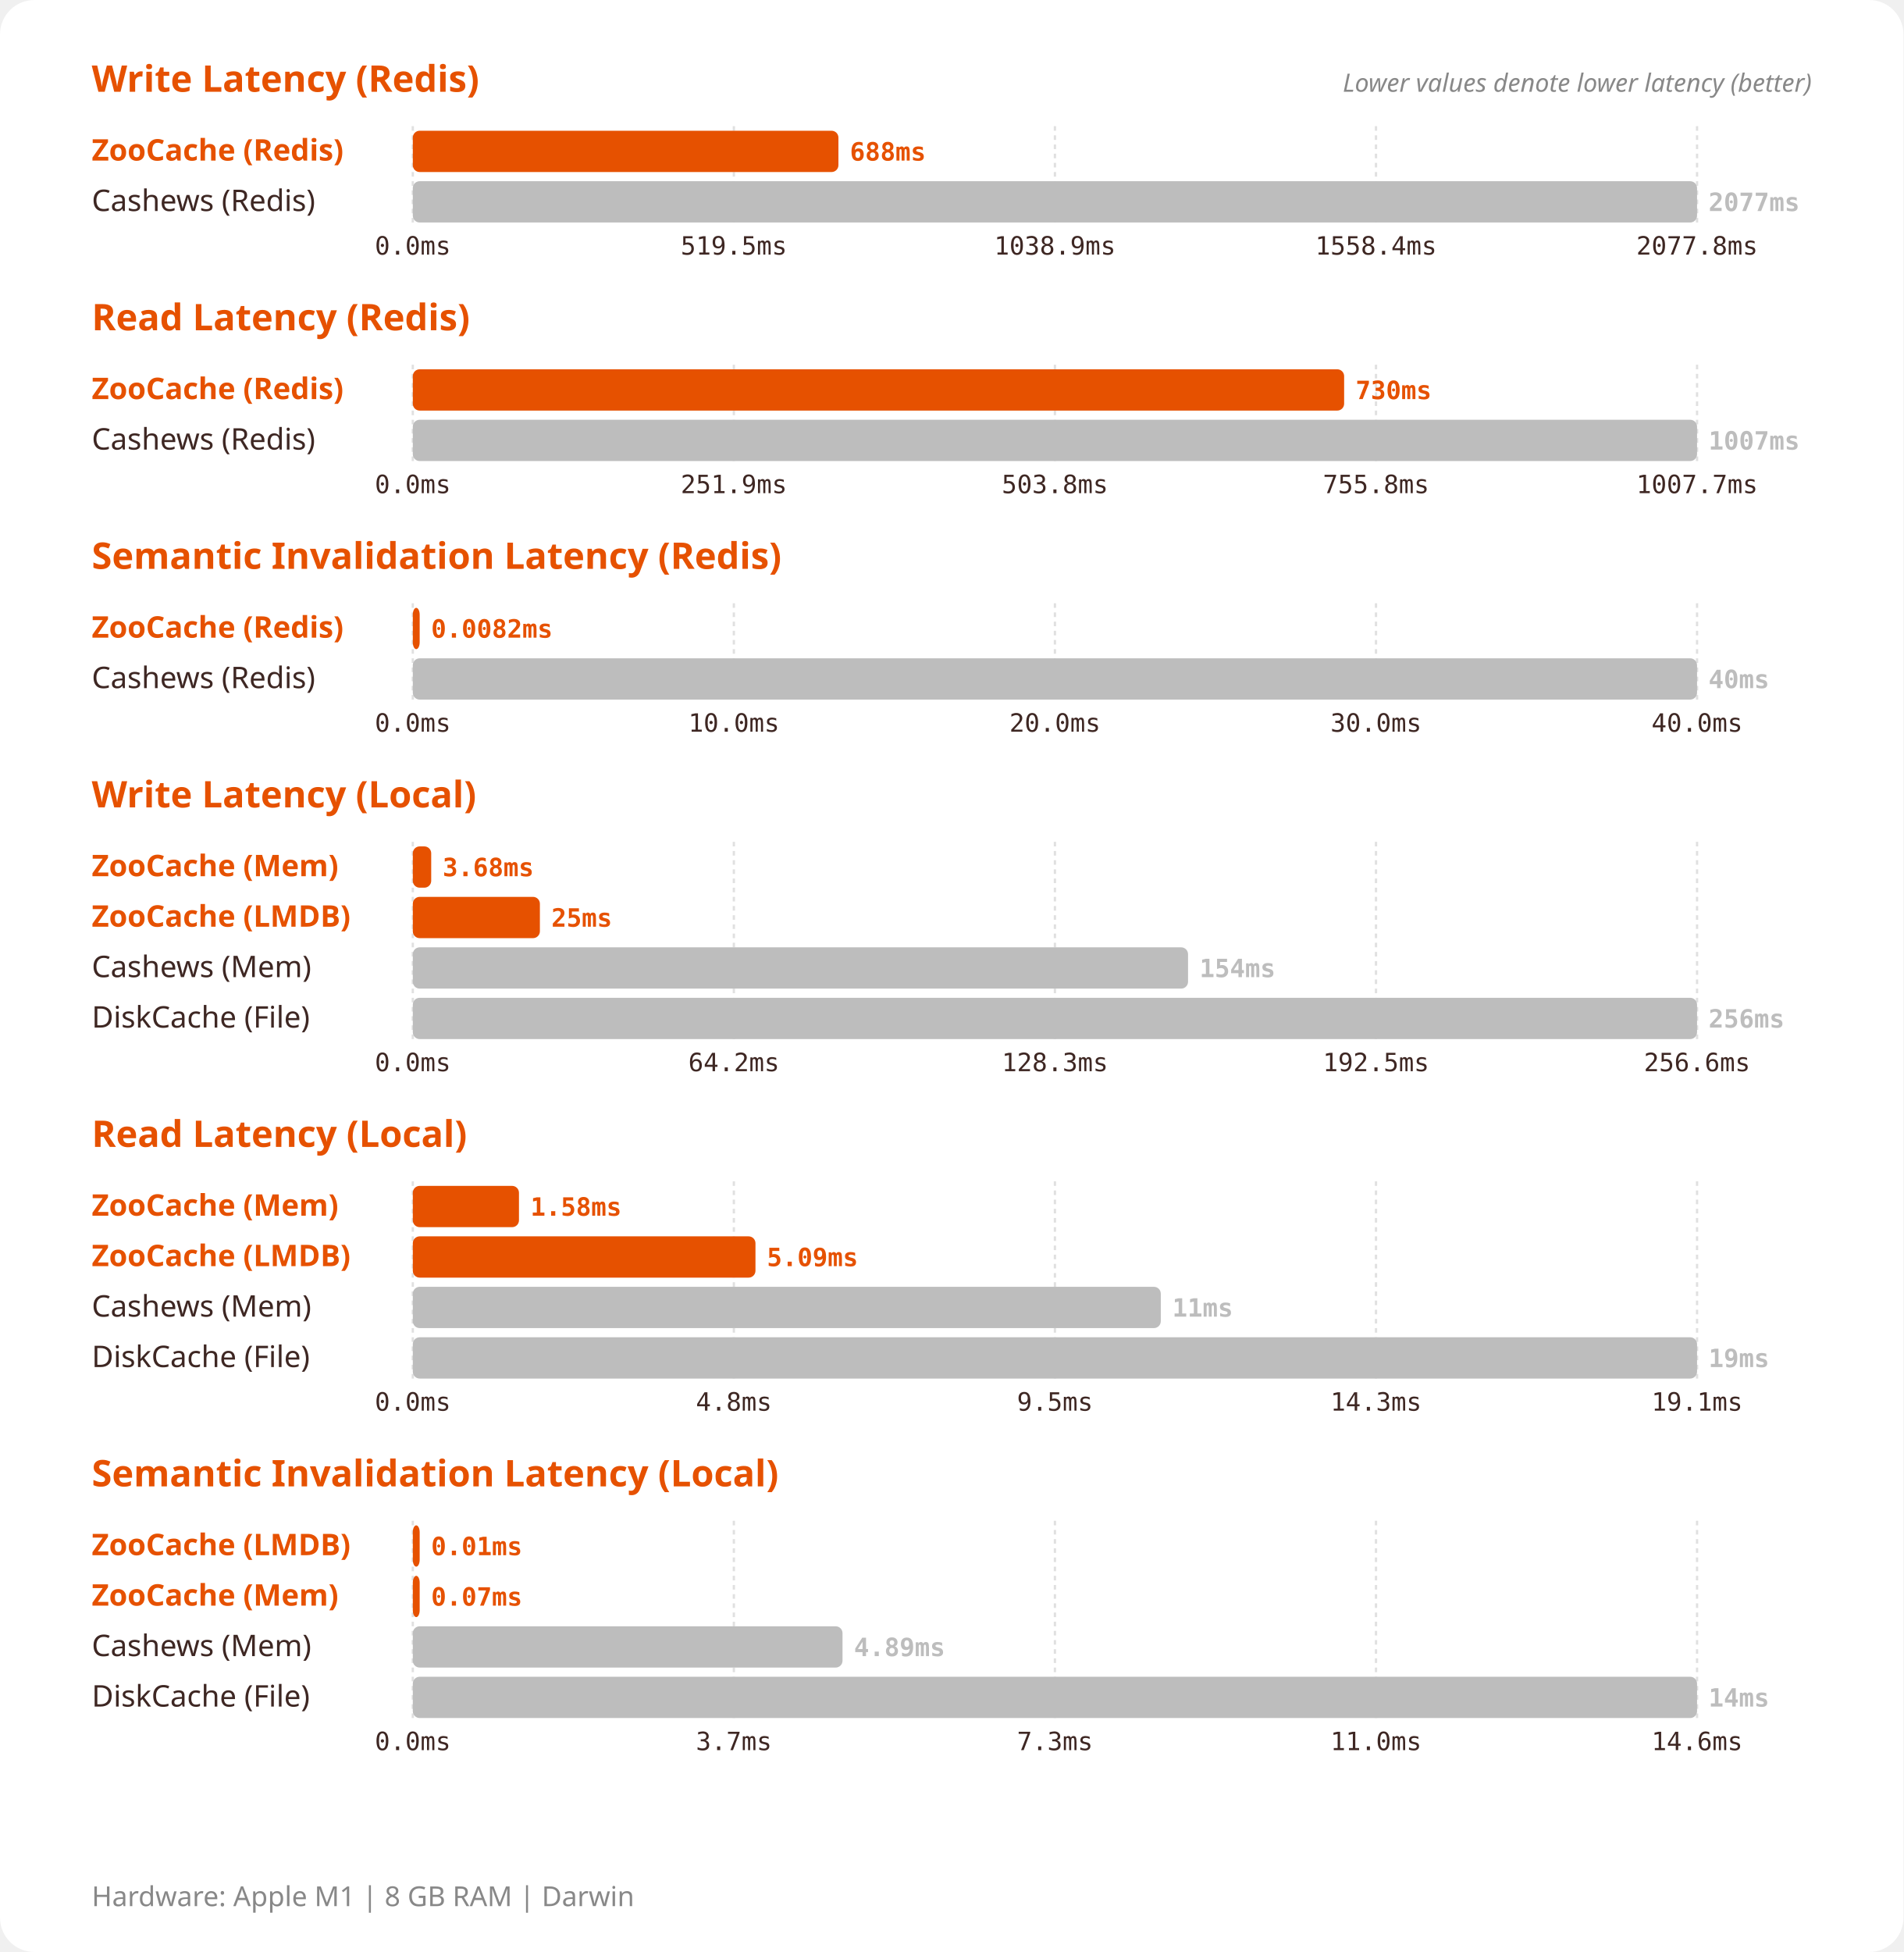
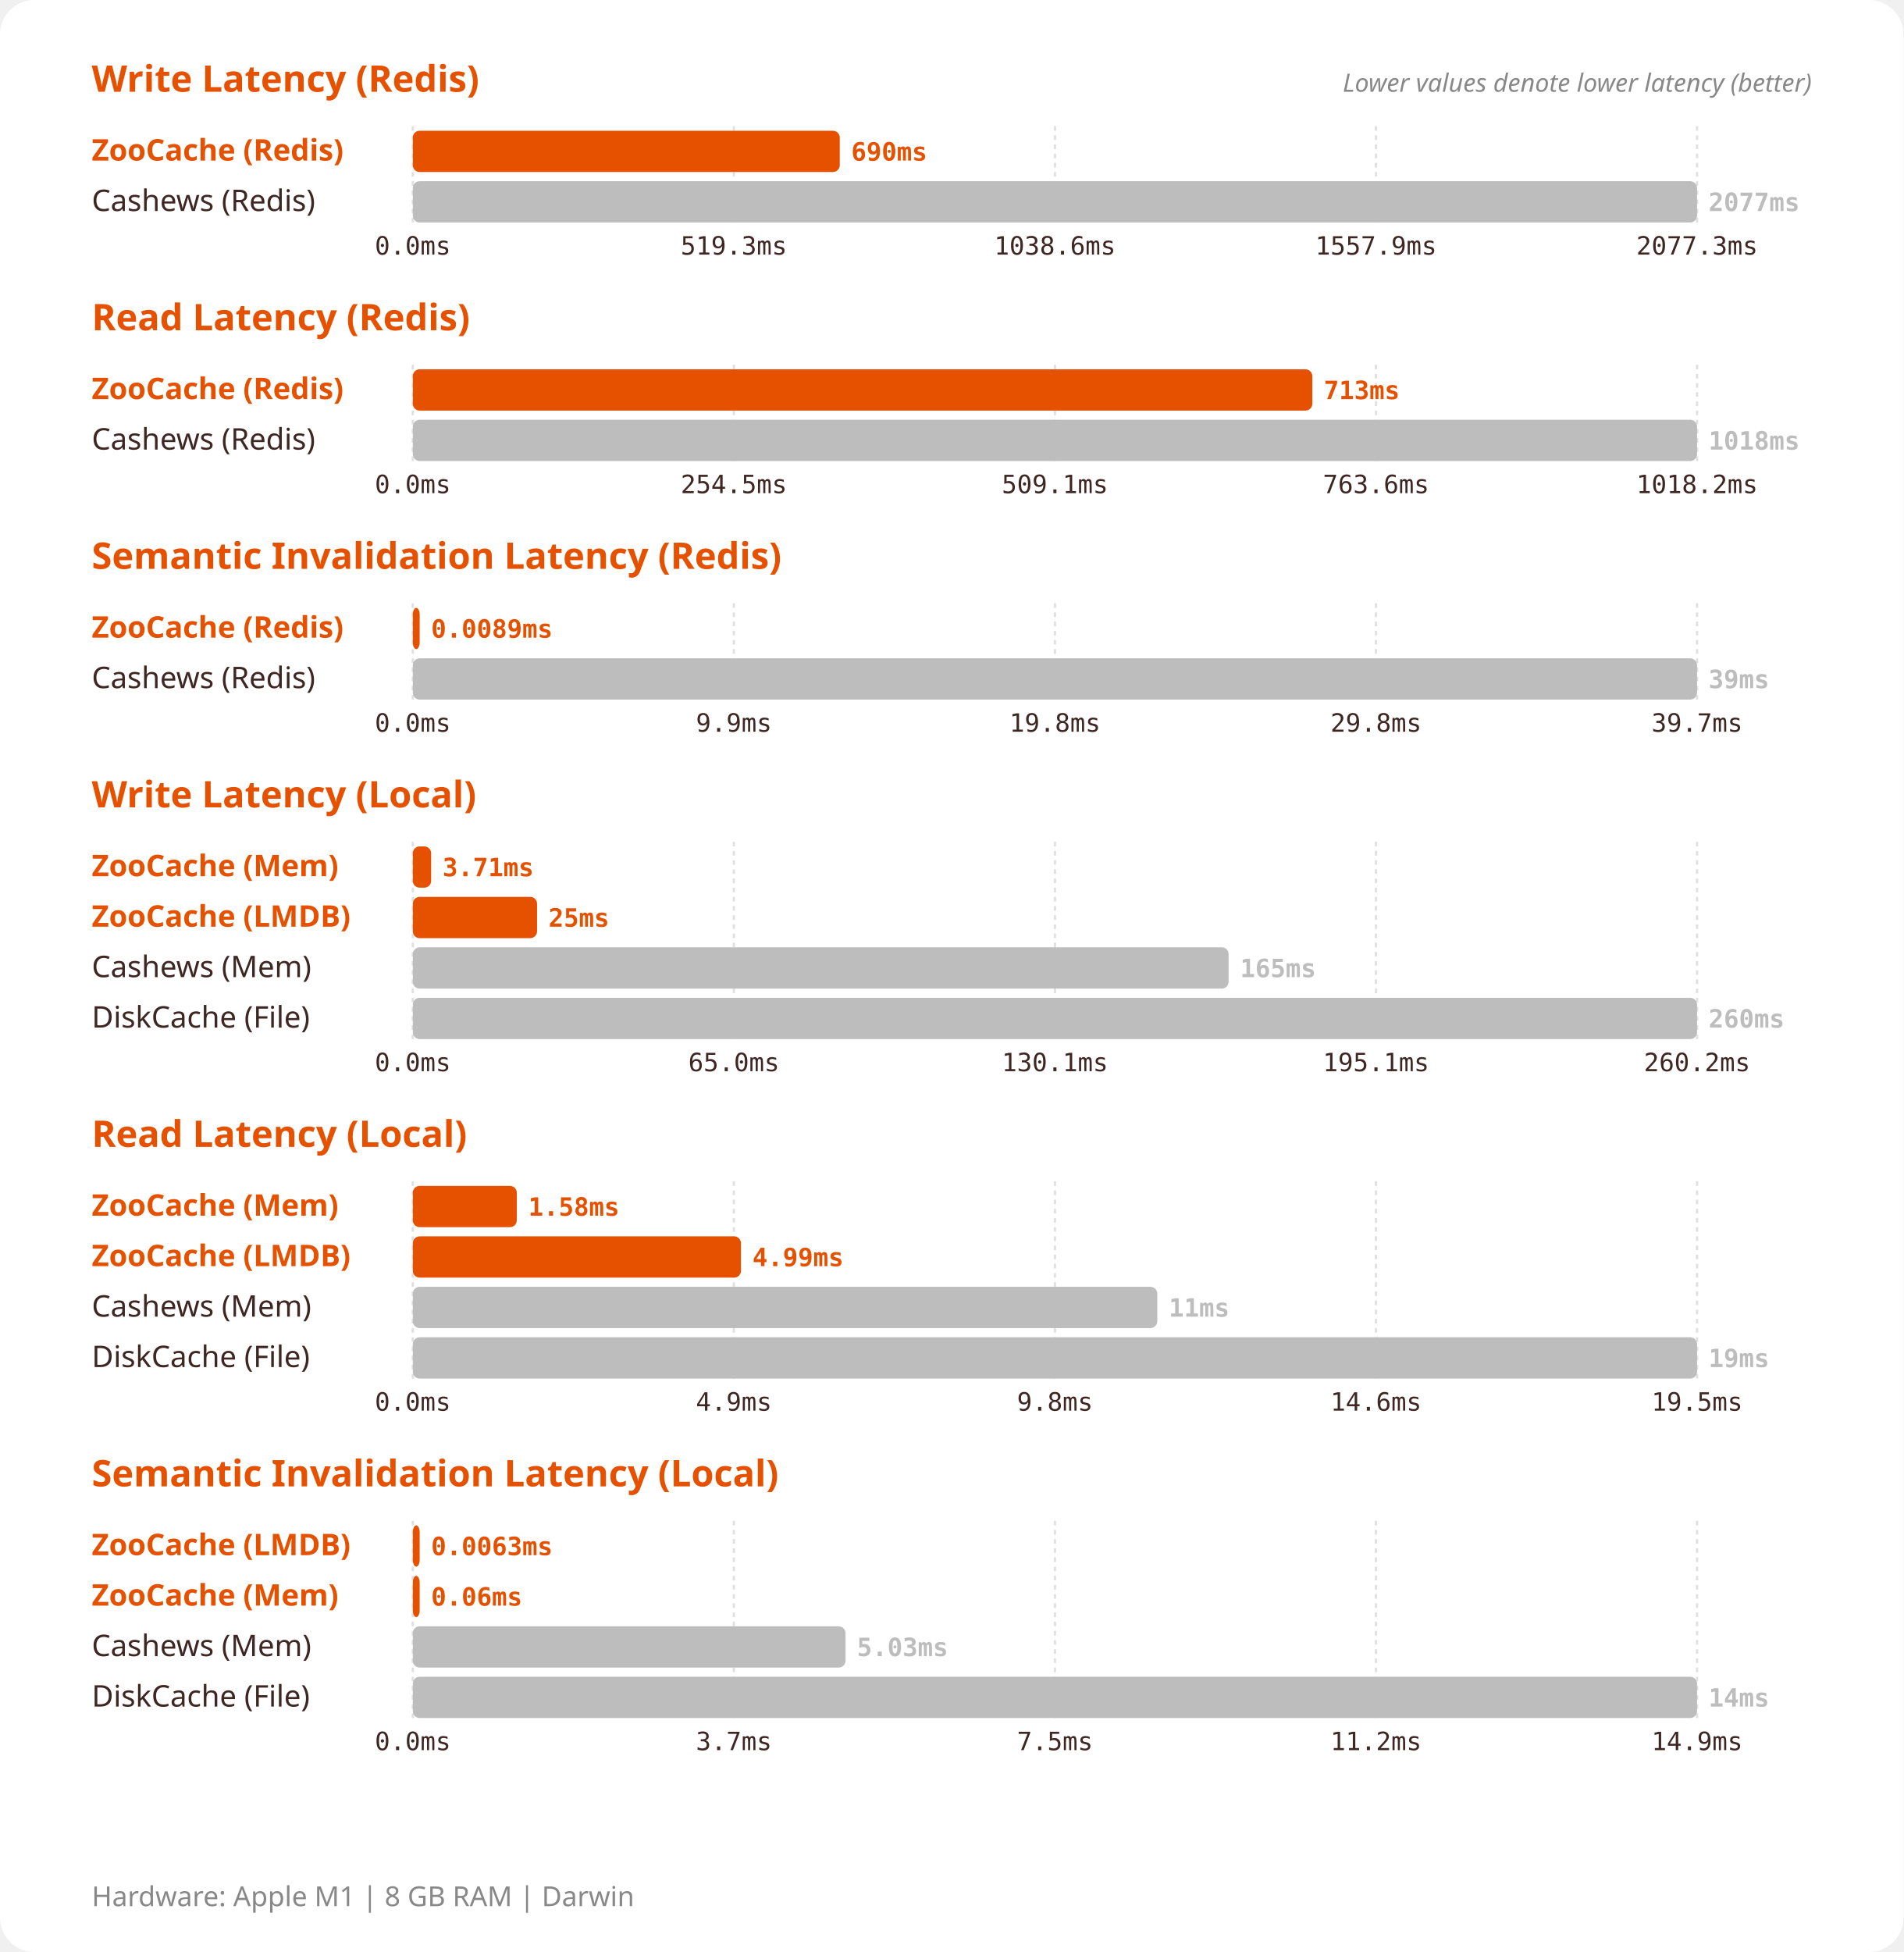
<svg xmlns="http://www.w3.org/2000/svg" width="830" height="851" viewBox="0 0 830 851">
  <style>
    .op-title { font-family: sans-serif; font-size: 16px; font-weight: bold; fill: #E65100; }
    .better-label { font-family: sans-serif; font-size: 11px; font-style: italic; fill: #888; }
    .axis-label { font-family: monospace; font-size: 11px; fill: #3E2723; }
    .lib-label { font-family: sans-serif; font-size: 13px; fill: #3E2723; }
    .zc-label { font-family: sans-serif; font-size: 13px; font-weight: bold; fill: #E65100; }
    .footer { font-family: sans-serif; font-size: 12px; fill: #888; }
  </style>
  <rect width="830" height="851" fill="#FFFFFF" rx="15" />
  <text x="790" y="40" class="better-label" text-anchor="end">Lower values denote lower latency (better)</text>
  <text x="40" y="40" class="op-title">Write Latency (Redis)</text>
  <line x1="180.0" y1="55" x2="180.0" y2="99" stroke="#E0E0E0" stroke-dasharray="2" />
  <text x="180.0" y="111" class="axis-label" text-anchor="middle">0.0ms</text>
  <line x1="320.0" y1="55" x2="320.0" y2="99" stroke="#E0E0E0" stroke-dasharray="2" />
-   <text x="320.0" y="111" class="axis-label" text-anchor="middle">519.5ms</text>
+   <text x="320.0" y="111" class="axis-label" text-anchor="middle">519.3ms</text>
  <line x1="460.0" y1="55" x2="460.0" y2="99" stroke="#E0E0E0" stroke-dasharray="2" />
-   <text x="460.0" y="111" class="axis-label" text-anchor="middle">1038.9ms</text>
+   <text x="460.0" y="111" class="axis-label" text-anchor="middle">1038.6ms</text>
  <line x1="600.0" y1="55" x2="600.0" y2="99" stroke="#E0E0E0" stroke-dasharray="2" />
-   <text x="600.0" y="111" class="axis-label" text-anchor="middle">1558.4ms</text>
+   <text x="600.0" y="111" class="axis-label" text-anchor="middle">1557.9ms</text>
  <line x1="740.0" y1="55" x2="740.0" y2="99" stroke="#E0E0E0" stroke-dasharray="2" />
-   <text x="740.0" y="111" class="axis-label" text-anchor="middle">2077.8ms</text>
+   <text x="740.0" y="111" class="axis-label" text-anchor="middle">2077.3ms</text>
  <text x="40" y="70" class="zc-label" text-anchor="start">ZooCache (Redis)</text>
-   <rect x="180" y="57" width="185.595" height="18" fill="#E65100" rx="3">
+   <rect x="180" y="57" width="186.181" height="18" fill="#E65100" rx="3">
    <animate attributeName="opacity" values="1;0.8;1" dur="2s" repeatCount="indefinite" />
  </rect>
-   <text x="370.595" y="70" class="axis-label" style="fill: #E65100; font-weight: bold;">688ms</text>
+   <text x="371.181" y="70" class="axis-label" style="fill: #E65100; font-weight: bold;">690ms</text>
  <text x="40" y="92" class="lib-label" text-anchor="start">Cashews (Redis)</text>
  <rect x="180" y="79" width="560.0" height="18" fill="#BDBDBD" rx="3">
  </rect>
  <text x="745.0" y="92" class="axis-label" style="fill: #BDBDBD; font-weight: bold;">2077ms</text>
  <text x="40" y="144" class="op-title">Read Latency (Redis)</text>
  <line x1="180.0" y1="159" x2="180.0" y2="203" stroke="#E0E0E0" stroke-dasharray="2" />
  <text x="180.0" y="215" class="axis-label" text-anchor="middle">0.0ms</text>
  <line x1="320.0" y1="159" x2="320.0" y2="203" stroke="#E0E0E0" stroke-dasharray="2" />
-   <text x="320.0" y="215" class="axis-label" text-anchor="middle">251.9ms</text>
+   <text x="320.0" y="215" class="axis-label" text-anchor="middle">254.5ms</text>
  <line x1="460.0" y1="159" x2="460.0" y2="203" stroke="#E0E0E0" stroke-dasharray="2" />
-   <text x="460.0" y="215" class="axis-label" text-anchor="middle">503.8ms</text>
+   <text x="460.0" y="215" class="axis-label" text-anchor="middle">509.1ms</text>
  <line x1="600.0" y1="159" x2="600.0" y2="203" stroke="#E0E0E0" stroke-dasharray="2" />
-   <text x="600.0" y="215" class="axis-label" text-anchor="middle">755.8ms</text>
+   <text x="600.0" y="215" class="axis-label" text-anchor="middle">763.6ms</text>
  <line x1="740.0" y1="159" x2="740.0" y2="203" stroke="#E0E0E0" stroke-dasharray="2" />
-   <text x="740.0" y="215" class="axis-label" text-anchor="middle">1007.7ms</text>
+   <text x="740.0" y="215" class="axis-label" text-anchor="middle">1018.2ms</text>
  <text x="40" y="174" class="zc-label" text-anchor="start">ZooCache (Redis)</text>
-   <rect x="180" y="161" width="406.108" height="18" fill="#E65100" rx="3">
+   <rect x="180" y="161" width="392.244" height="18" fill="#E65100" rx="3">
    <animate attributeName="opacity" values="1;0.8;1" dur="2s" repeatCount="indefinite" />
  </rect>
-   <text x="591.108" y="174" class="axis-label" style="fill: #E65100; font-weight: bold;">730ms</text>
+   <text x="577.244" y="174" class="axis-label" style="fill: #E65100; font-weight: bold;">713ms</text>
  <text x="40" y="196" class="lib-label" text-anchor="start">Cashews (Redis)</text>
  <rect x="180" y="183" width="560.0" height="18" fill="#BDBDBD" rx="3">
  </rect>
-   <text x="745.0" y="196" class="axis-label" style="fill: #BDBDBD; font-weight: bold;">1007ms</text>
+   <text x="745.0" y="196" class="axis-label" style="fill: #BDBDBD; font-weight: bold;">1018ms</text>
  <text x="40" y="248" class="op-title">Semantic Invalidation Latency (Redis)</text>
  <line x1="180.0" y1="263" x2="180.0" y2="307" stroke="#E0E0E0" stroke-dasharray="2" />
  <text x="180.0" y="319" class="axis-label" text-anchor="middle">0.0ms</text>
  <line x1="320.0" y1="263" x2="320.0" y2="307" stroke="#E0E0E0" stroke-dasharray="2" />
-   <text x="320.0" y="319" class="axis-label" text-anchor="middle">10.0ms</text>
+   <text x="320.0" y="319" class="axis-label" text-anchor="middle">9.9ms</text>
  <line x1="460.0" y1="263" x2="460.0" y2="307" stroke="#E0E0E0" stroke-dasharray="2" />
-   <text x="460.0" y="319" class="axis-label" text-anchor="middle">20.0ms</text>
+   <text x="460.0" y="319" class="axis-label" text-anchor="middle">19.8ms</text>
  <line x1="600.0" y1="263" x2="600.0" y2="307" stroke="#E0E0E0" stroke-dasharray="2" />
-   <text x="600.0" y="319" class="axis-label" text-anchor="middle">30.0ms</text>
+   <text x="600.0" y="319" class="axis-label" text-anchor="middle">29.8ms</text>
  <line x1="740.0" y1="263" x2="740.0" y2="307" stroke="#E0E0E0" stroke-dasharray="2" />
-   <text x="740.0" y="319" class="axis-label" text-anchor="middle">40.0ms</text>
+   <text x="740.0" y="319" class="axis-label" text-anchor="middle">39.7ms</text>
  <text x="40" y="278" class="zc-label" text-anchor="start">ZooCache (Redis)</text>
  <rect x="180" y="265" width="3" height="18" fill="#E65100" rx="3">
    <animate attributeName="opacity" values="1;0.8;1" dur="2s" repeatCount="indefinite" />
  </rect>
-   <text x="188" y="278" class="axis-label" style="fill: #E65100; font-weight: bold;">0.0082ms</text>
+   <text x="188" y="278" class="axis-label" style="fill: #E65100; font-weight: bold;">0.0089ms</text>
  <text x="40" y="300" class="lib-label" text-anchor="start">Cashews (Redis)</text>
  <rect x="180" y="287" width="560.0" height="18" fill="#BDBDBD" rx="3">
  </rect>
-   <text x="745.0" y="300" class="axis-label" style="fill: #BDBDBD; font-weight: bold;">40ms</text>
+   <text x="745.0" y="300" class="axis-label" style="fill: #BDBDBD; font-weight: bold;">39ms</text>
  <text x="40" y="352" class="op-title">Write Latency (Local)</text>
  <line x1="180.0" y1="367" x2="180.0" y2="455" stroke="#E0E0E0" stroke-dasharray="2" />
  <text x="180.0" y="467" class="axis-label" text-anchor="middle">0.0ms</text>
  <line x1="320.0" y1="367" x2="320.0" y2="455" stroke="#E0E0E0" stroke-dasharray="2" />
-   <text x="320.0" y="467" class="axis-label" text-anchor="middle">64.2ms</text>
+   <text x="320.0" y="467" class="axis-label" text-anchor="middle">65.0ms</text>
  <line x1="460.0" y1="367" x2="460.0" y2="455" stroke="#E0E0E0" stroke-dasharray="2" />
-   <text x="460.0" y="467" class="axis-label" text-anchor="middle">128.3ms</text>
+   <text x="460.0" y="467" class="axis-label" text-anchor="middle">130.1ms</text>
  <line x1="600.0" y1="367" x2="600.0" y2="455" stroke="#E0E0E0" stroke-dasharray="2" />
-   <text x="600.0" y="467" class="axis-label" text-anchor="middle">192.5ms</text>
+   <text x="600.0" y="467" class="axis-label" text-anchor="middle">195.1ms</text>
  <line x1="740.0" y1="367" x2="740.0" y2="455" stroke="#E0E0E0" stroke-dasharray="2" />
-   <text x="740.0" y="467" class="axis-label" text-anchor="middle">256.6ms</text>
+   <text x="740.0" y="467" class="axis-label" text-anchor="middle">260.2ms</text>
  <text x="40" y="382" class="zc-label" text-anchor="start">ZooCache (Mem)</text>
-   <rect x="180" y="369" width="8.026" height="18" fill="#E65100" rx="3">
+   <rect x="180" y="369" width="7.996" height="18" fill="#E65100" rx="3">
    <animate attributeName="opacity" values="1;0.8;1" dur="2s" repeatCount="indefinite" />
  </rect>
-   <text x="193.026" y="382" class="axis-label" style="fill: #E65100; font-weight: bold;">3.68ms</text>
+   <text x="192.996" y="382" class="axis-label" style="fill: #E65100; font-weight: bold;">3.71ms</text>
  <text x="40" y="404" class="zc-label" text-anchor="start">ZooCache (LMDB)</text>
-   <rect x="180" y="391" width="55.42" height="18" fill="#E65100" rx="3">
+   <rect x="180" y="391" width="54.188" height="18" fill="#E65100" rx="3">
    <animate attributeName="opacity" values="1;0.8;1" dur="2s" repeatCount="indefinite" />
  </rect>
-   <text x="240.42" y="404" class="axis-label" style="fill: #E65100; font-weight: bold;">25ms</text>
+   <text x="239.188" y="404" class="axis-label" style="fill: #E65100; font-weight: bold;">25ms</text>
  <text x="40" y="426" class="lib-label" text-anchor="start">Cashews (Mem)</text>
-   <rect x="180" y="413" width="338.043" height="18" fill="#BDBDBD" rx="3">
+   <rect x="180" y="413" width="355.731" height="18" fill="#BDBDBD" rx="3">
  </rect>
-   <text x="523.043" y="426" class="axis-label" style="fill: #BDBDBD; font-weight: bold;">154ms</text>
+   <text x="540.731" y="426" class="axis-label" style="fill: #BDBDBD; font-weight: bold;">165ms</text>
  <text x="40" y="448" class="lib-label" text-anchor="start">DiskCache (File)</text>
  <rect x="180" y="435" width="560.0" height="18" fill="#BDBDBD" rx="3">
  </rect>
-   <text x="745.0" y="448" class="axis-label" style="fill: #BDBDBD; font-weight: bold;">256ms</text>
+   <text x="745.0" y="448" class="axis-label" style="fill: #BDBDBD; font-weight: bold;">260ms</text>
  <text x="40" y="500" class="op-title">Read Latency (Local)</text>
  <line x1="180.0" y1="515" x2="180.0" y2="603" stroke="#E0E0E0" stroke-dasharray="2" />
  <text x="180.0" y="615" class="axis-label" text-anchor="middle">0.0ms</text>
  <line x1="320.0" y1="515" x2="320.0" y2="603" stroke="#E0E0E0" stroke-dasharray="2" />
-   <text x="320.0" y="615" class="axis-label" text-anchor="middle">4.8ms</text>
+   <text x="320.0" y="615" class="axis-label" text-anchor="middle">4.9ms</text>
  <line x1="460.0" y1="515" x2="460.0" y2="603" stroke="#E0E0E0" stroke-dasharray="2" />
-   <text x="460.0" y="615" class="axis-label" text-anchor="middle">9.5ms</text>
+   <text x="460.0" y="615" class="axis-label" text-anchor="middle">9.8ms</text>
  <line x1="600.0" y1="515" x2="600.0" y2="603" stroke="#E0E0E0" stroke-dasharray="2" />
-   <text x="600.0" y="615" class="axis-label" text-anchor="middle">14.3ms</text>
+   <text x="600.0" y="615" class="axis-label" text-anchor="middle">14.6ms</text>
  <line x1="740.0" y1="515" x2="740.0" y2="603" stroke="#E0E0E0" stroke-dasharray="2" />
-   <text x="740.0" y="615" class="axis-label" text-anchor="middle">19.1ms</text>
+   <text x="740.0" y="615" class="axis-label" text-anchor="middle">19.5ms</text>
  <text x="40" y="530" class="zc-label" text-anchor="start">ZooCache (Mem)</text>
-   <rect x="180" y="517" width="46.295" height="18" fill="#E65100" rx="3">
+   <rect x="180" y="517" width="45.35" height="18" fill="#E65100" rx="3">
    <animate attributeName="opacity" values="1;0.8;1" dur="2s" repeatCount="indefinite" />
  </rect>
-   <text x="231.295" y="530" class="axis-label" style="fill: #E65100; font-weight: bold;">1.58ms</text>
+   <text x="230.35" y="530" class="axis-label" style="fill: #E65100; font-weight: bold;">1.58ms</text>
  <text x="40" y="552" class="zc-label" text-anchor="start">ZooCache (LMDB)</text>
-   <rect x="180" y="539" width="149.422" height="18" fill="#E65100" rx="3">
+   <rect x="180" y="539" width="143.101" height="18" fill="#E65100" rx="3">
    <animate attributeName="opacity" values="1;0.8;1" dur="2s" repeatCount="indefinite" />
  </rect>
-   <text x="334.422" y="552" class="axis-label" style="fill: #E65100; font-weight: bold;">5.09ms</text>
+   <text x="328.101" y="552" class="axis-label" style="fill: #E65100; font-weight: bold;">4.99ms</text>
  <text x="40" y="574" class="lib-label" text-anchor="start">Cashews (Mem)</text>
-   <rect x="180" y="561" width="326.163" height="18" fill="#BDBDBD" rx="3">
+   <rect x="180" y="561" width="324.636" height="18" fill="#BDBDBD" rx="3">
  </rect>
-   <text x="511.163" y="574" class="axis-label" style="fill: #BDBDBD; font-weight: bold;">11ms</text>
+   <text x="509.636" y="574" class="axis-label" style="fill: #BDBDBD; font-weight: bold;">11ms</text>
  <text x="40" y="596" class="lib-label" text-anchor="start">DiskCache (File)</text>
  <rect x="180" y="583" width="560.0" height="18" fill="#BDBDBD" rx="3">
  </rect>
  <text x="745.0" y="596" class="axis-label" style="fill: #BDBDBD; font-weight: bold;">19ms</text>
  <text x="40" y="648" class="op-title">Semantic Invalidation Latency (Local)</text>
  <line x1="180.0" y1="663" x2="180.0" y2="751" stroke="#E0E0E0" stroke-dasharray="2" />
  <text x="180.0" y="763" class="axis-label" text-anchor="middle">0.0ms</text>
  <line x1="320.0" y1="663" x2="320.0" y2="751" stroke="#E0E0E0" stroke-dasharray="2" />
  <text x="320.0" y="763" class="axis-label" text-anchor="middle">3.7ms</text>
  <line x1="460.0" y1="663" x2="460.0" y2="751" stroke="#E0E0E0" stroke-dasharray="2" />
-   <text x="460.0" y="763" class="axis-label" text-anchor="middle">7.3ms</text>
+   <text x="460.0" y="763" class="axis-label" text-anchor="middle">7.5ms</text>
  <line x1="600.0" y1="663" x2="600.0" y2="751" stroke="#E0E0E0" stroke-dasharray="2" />
-   <text x="600.0" y="763" class="axis-label" text-anchor="middle">11.0ms</text>
+   <text x="600.0" y="763" class="axis-label" text-anchor="middle">11.2ms</text>
  <line x1="740.0" y1="663" x2="740.0" y2="751" stroke="#E0E0E0" stroke-dasharray="2" />
-   <text x="740.0" y="763" class="axis-label" text-anchor="middle">14.6ms</text>
+   <text x="740.0" y="763" class="axis-label" text-anchor="middle">14.9ms</text>
  <text x="40" y="678" class="zc-label" text-anchor="start">ZooCache (LMDB)</text>
  <rect x="180" y="665" width="3" height="18" fill="#E65100" rx="3">
    <animate attributeName="opacity" values="1;0.8;1" dur="2s" repeatCount="indefinite" />
  </rect>
-   <text x="188" y="678" class="axis-label" style="fill: #E65100; font-weight: bold;">0.01ms</text>
+   <text x="188" y="678" class="axis-label" style="fill: #E65100; font-weight: bold;">0.0063ms</text>
  <text x="40" y="700" class="zc-label" text-anchor="start">ZooCache (Mem)</text>
  <rect x="180" y="687" width="3" height="18" fill="#E65100" rx="3">
    <animate attributeName="opacity" values="1;0.8;1" dur="2s" repeatCount="indefinite" />
  </rect>
-   <text x="188" y="700" class="axis-label" style="fill: #E65100; font-weight: bold;">0.07ms</text>
+   <text x="188" y="700" class="axis-label" style="fill: #E65100; font-weight: bold;">0.06ms</text>
  <text x="40" y="722" class="lib-label" text-anchor="start">Cashews (Mem)</text>
-   <rect x="180" y="709" width="187.379" height="18" fill="#BDBDBD" rx="3">
+   <rect x="180" y="709" width="188.688" height="18" fill="#BDBDBD" rx="3">
  </rect>
-   <text x="372.379" y="722" class="axis-label" style="fill: #BDBDBD; font-weight: bold;">4.89ms</text>
+   <text x="373.688" y="722" class="axis-label" style="fill: #BDBDBD; font-weight: bold;">5.03ms</text>
  <text x="40" y="744" class="lib-label" text-anchor="start">DiskCache (File)</text>
  <rect x="180" y="731" width="560.0" height="18" fill="#BDBDBD" rx="3">
  </rect>
  <text x="745.0" y="744" class="axis-label" style="fill: #BDBDBD; font-weight: bold;">14ms</text>
  <text x="40" y="831" class="footer">Hardware: Apple M1 | 8 GB RAM | Darwin</text>
</svg>
